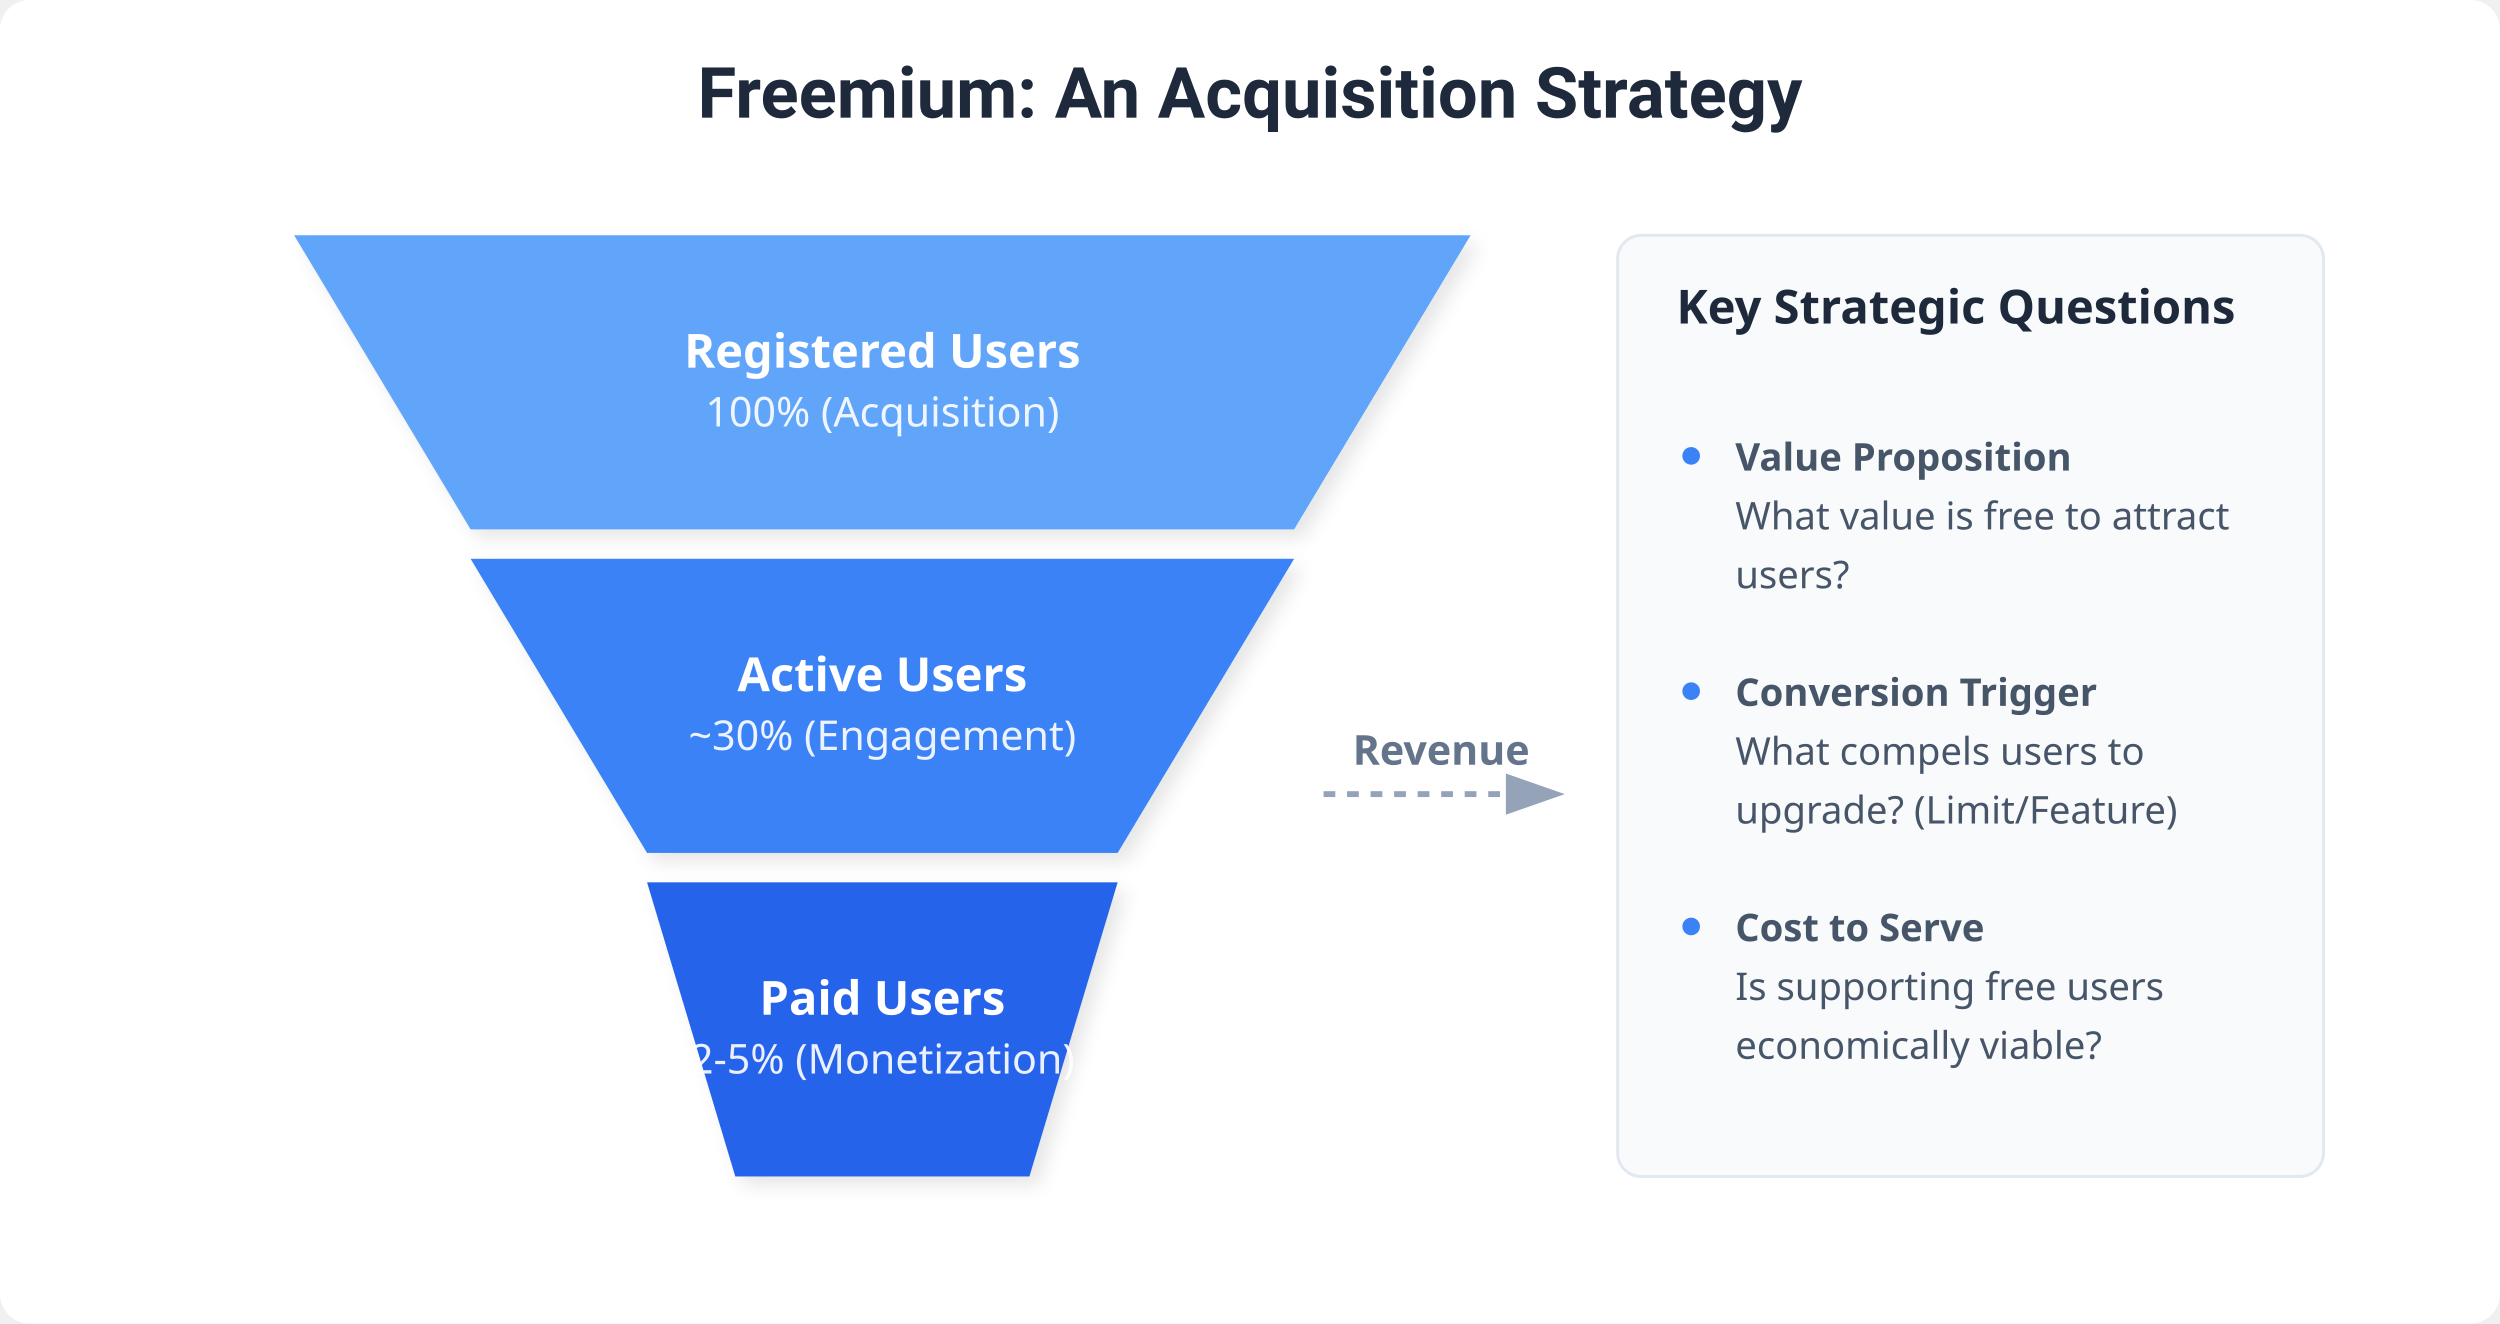
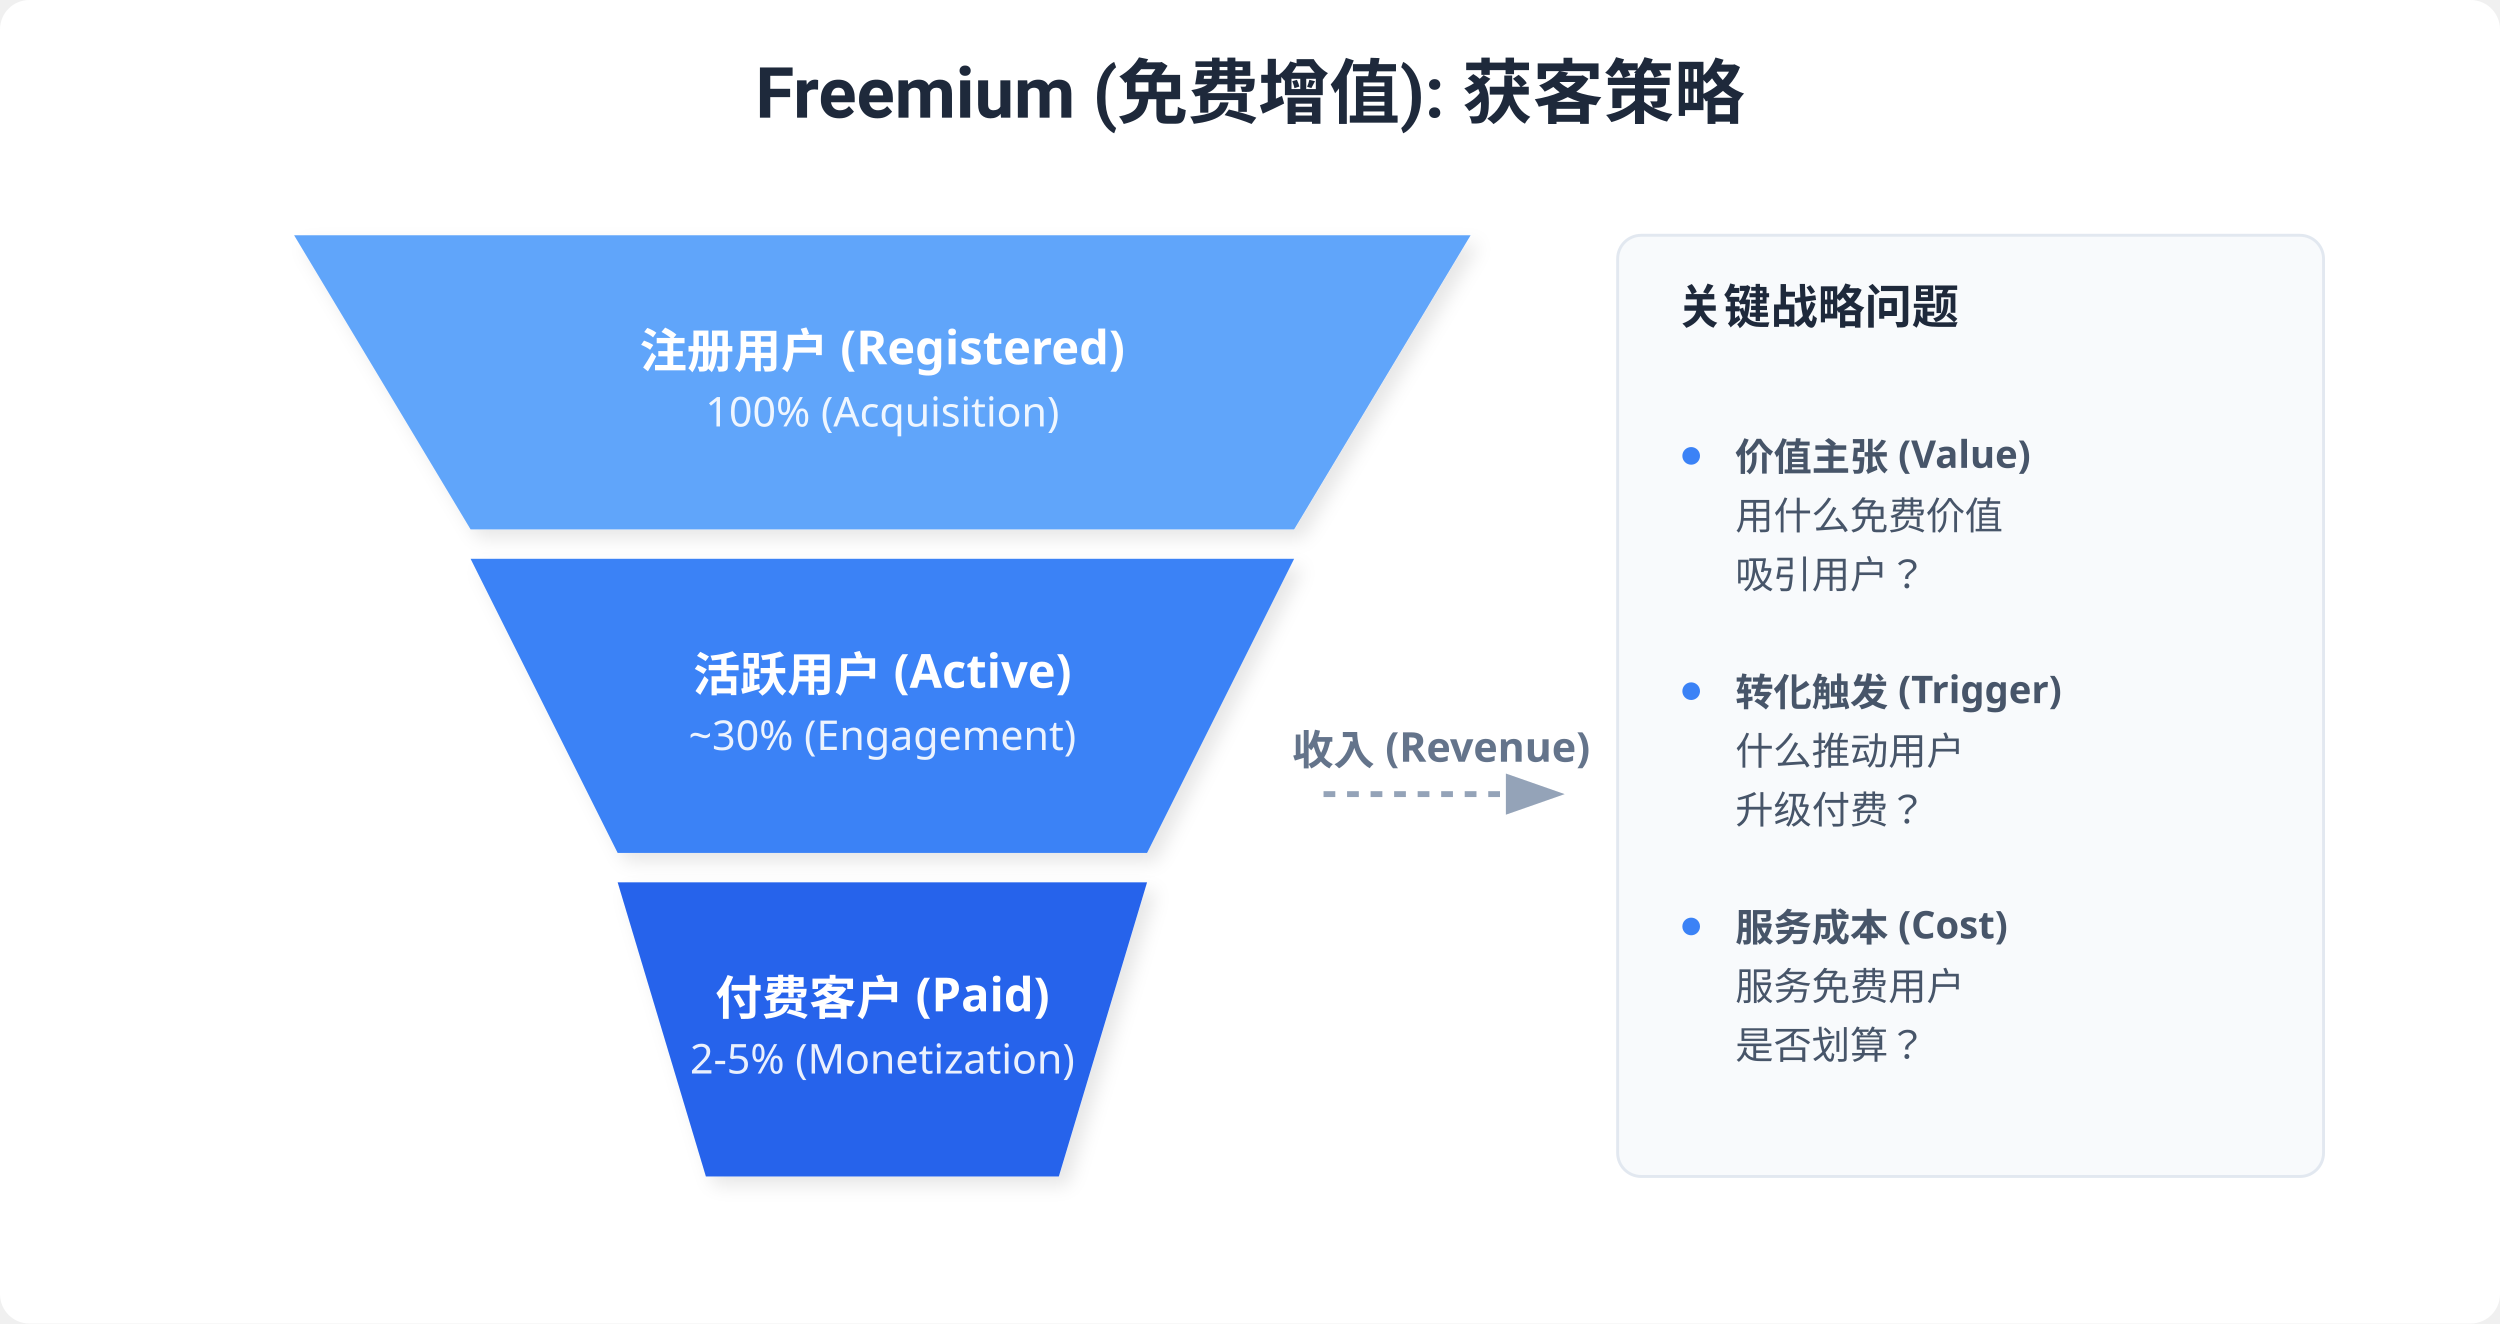
<svg xmlns="http://www.w3.org/2000/svg" width="850" height="450">
  <defs>
    <filter id="shadow" x="-20%" y="-20%" width="140%" height="140%">
      <feDropShadow dx="3" dy="3" stdDeviation="3" flood-color="#000000" flood-opacity="0.1" />
    </filter>
    <style>
      .title { font-family: -apple-system, BlinkMacSystemFont, 'Segoe UI', Roboto, Helvetica, Arial, sans-serif; font-size: 24px; font-weight: bold; fill: #1e293b; }
      .funnel-text { font-family: sans-serif; font-size: 16px; font-weight: bold; fill: #ffffff; text-shadow: 0px 1px 2px rgba(0,0,0,0.1); }
      .funnel-sub { font-family: sans-serif; font-size: 14px; fill: #ffffff; opacity: 0.9; }
      .card-title { font-family: sans-serif; font-size: 16px; font-weight: bold; fill: #1e293b; }
      .card-text { font-family: sans-serif; font-size: 13px; fill: #475569; }
      .arrow-text { font-family: sans-serif; font-size: 14px; fill: #64748b; font-weight: bold; }
    </style>
  </defs>
  <rect width="100%" height="100%" fill="#ffffff" rx="10" />
-   <text x="425" y="40" text-anchor="middle" class="title">Freemium: An Acquisition Strategy</text>
+   <text x="425" y="40" text-anchor="middle" class="title">Freemium (免费增值): 获客策略</text>
  <g transform="translate(100, 80)">
    <path d="M 0,0 L 400,0 L 340,100 L 60,100 Z" fill="#60A5FA" filter="url(#shadow)" />
-     <text x="200" y="45" text-anchor="middle" class="funnel-text">Registered Users</text>
+     <text x="200" y="45" text-anchor="middle" class="funnel-text">注册用户 (Registered)</text>
    <text x="200" y="65" text-anchor="middle" class="funnel-sub">100% (Acquisition)</text>
-     <path d="M 60,110 L 340,110 L 280,210 L 120,210 Z" fill="#3B82F6" filter="url(#shadow)" />
-     <text x="200" y="155" text-anchor="middle" class="funnel-text">Active Users</text>
+     <path d="M 60,110 L 340,110 L 290,210 L 110,210 Z" fill="#3B82F6" filter="url(#shadow)" />
+     <text x="200" y="155" text-anchor="middle" class="funnel-text">活跃用户 (Active)</text>
    <text x="200" y="175" text-anchor="middle" class="funnel-sub">~30% (Engagement)</text>
-     <path d="M 120,220 L 280,220 L 250,320 L 150,320 Z" fill="#2563EB" filter="url(#shadow)" />
-     <text x="200" y="265" text-anchor="middle" class="funnel-text">Paid Users</text>
+     <path d="M 110,220 L 290,220 L 260,320 L 140,320 Z" fill="#2563EB" filter="url(#shadow)" />
+     <text x="200" y="265" text-anchor="middle" class="funnel-text">付费客户 (Paid)</text>
    <text x="200" y="285" text-anchor="middle" class="funnel-sub">2-5% (Monetization)</text>
  </g>
  <g transform="translate(550, 80)">
    <rect x="0" y="0" width="240" height="320" rx="8" fill="#F8FAFC" stroke="#E2E8F0" stroke-width="1" />
-     <text x="20" y="30" class="card-title">Key Strategic Questions</text>
+     <text x="20" y="30" class="card-title">关键战略问题</text>
    <g transform="translate(20, 70)">
      <circle cx="5" cy="5" r="3" fill="#3B82F6" />
-       <text x="20" y="10" class="card-text" font-weight="bold">Value Proposition</text>
-       <text x="20" y="30" class="card-text">What value is free to attract</text>
-       <text x="20" y="50" class="card-text">users?</text>
+       <text x="20" y="10" class="card-text" font-weight="bold">价值主张 (Value)</text>
+       <text x="20" y="30" class="card-text">用什么免费价值</text>
+       <text x="20" y="50" class="card-text">吸引用户？</text>
    </g>
    <g transform="translate(20, 150)">
      <circle cx="5" cy="5" r="3" fill="#3B82F6" />
-       <text x="20" y="10" class="card-text" font-weight="bold">Conversion Trigger</text>
-       <text x="20" y="30" class="card-text">What compels users to</text>
-       <text x="20" y="50" class="card-text">upgrade? (Limit/Feature)</text>
+       <text x="20" y="10" class="card-text" font-weight="bold">转化触发 (Trigger)</text>
+       <text x="20" y="30" class="card-text">什么推动用户</text>
+       <text x="20" y="50" class="card-text">升级付费？</text>
    </g>
    <g transform="translate(20, 230)">
      <circle cx="5" cy="5" r="3" fill="#3B82F6" />
-       <text x="20" y="10" class="card-text" font-weight="bold">Cost to Serve</text>
-       <text x="20" y="30" class="card-text">Is supporting free users</text>
-       <text x="20" y="50" class="card-text">economically viable?</text>
+       <text x="20" y="10" class="card-text" font-weight="bold">服务成本 (Cost)</text>
+       <text x="20" y="30" class="card-text">服务免费用户</text>
+       <text x="20" y="50" class="card-text">是否划算？</text>
    </g>
  </g>
  <path d="M 450,270 L 530,270" stroke="#94A3B8" stroke-width="2" stroke-dasharray="4,4" marker-end="url(#arrowhead)" />
-   <text x="490" y="260" text-anchor="middle" class="arrow-text">Revenue</text>
+   <text x="490" y="260" text-anchor="middle" class="arrow-text">收入 (Revenue)</text>
  <defs>
    <marker id="arrowhead" markerWidth="10" markerHeight="7" refX="9" refY="3.5" orient="auto">
      <polygon points="0 0, 10 3.5, 0 7" fill="#94A3B8" />
    </marker>
  </defs>
</svg>
